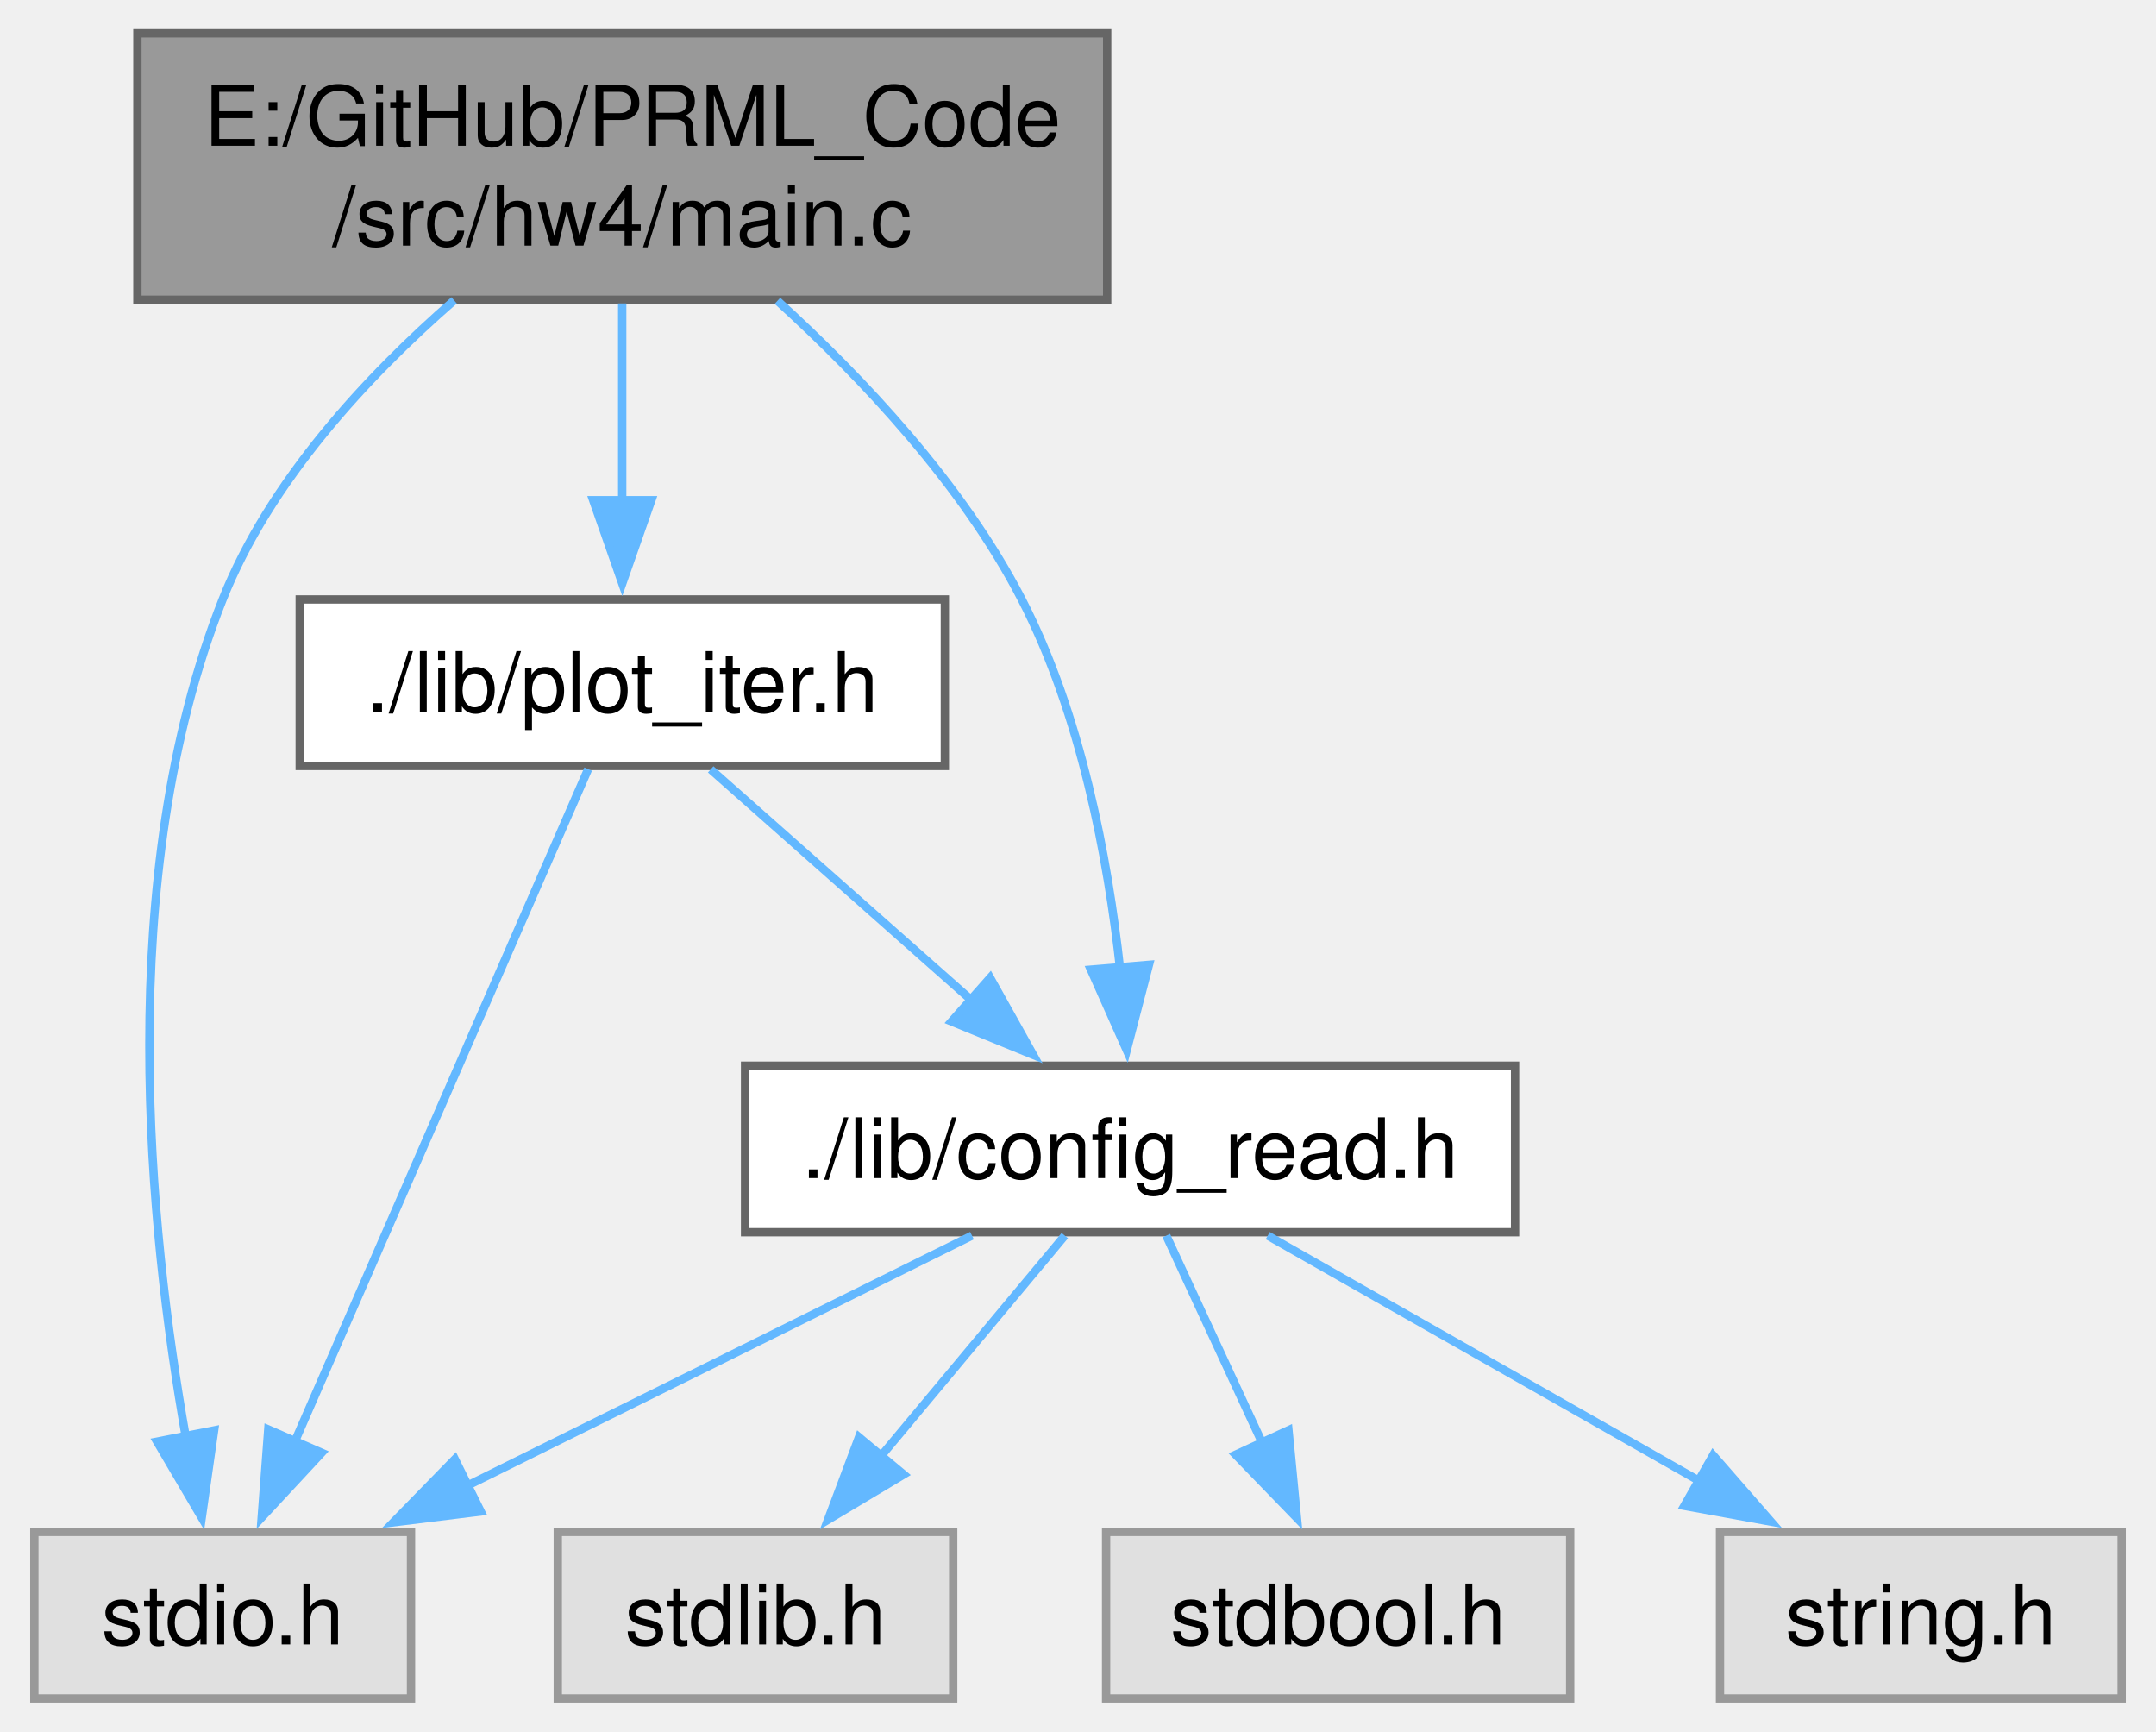
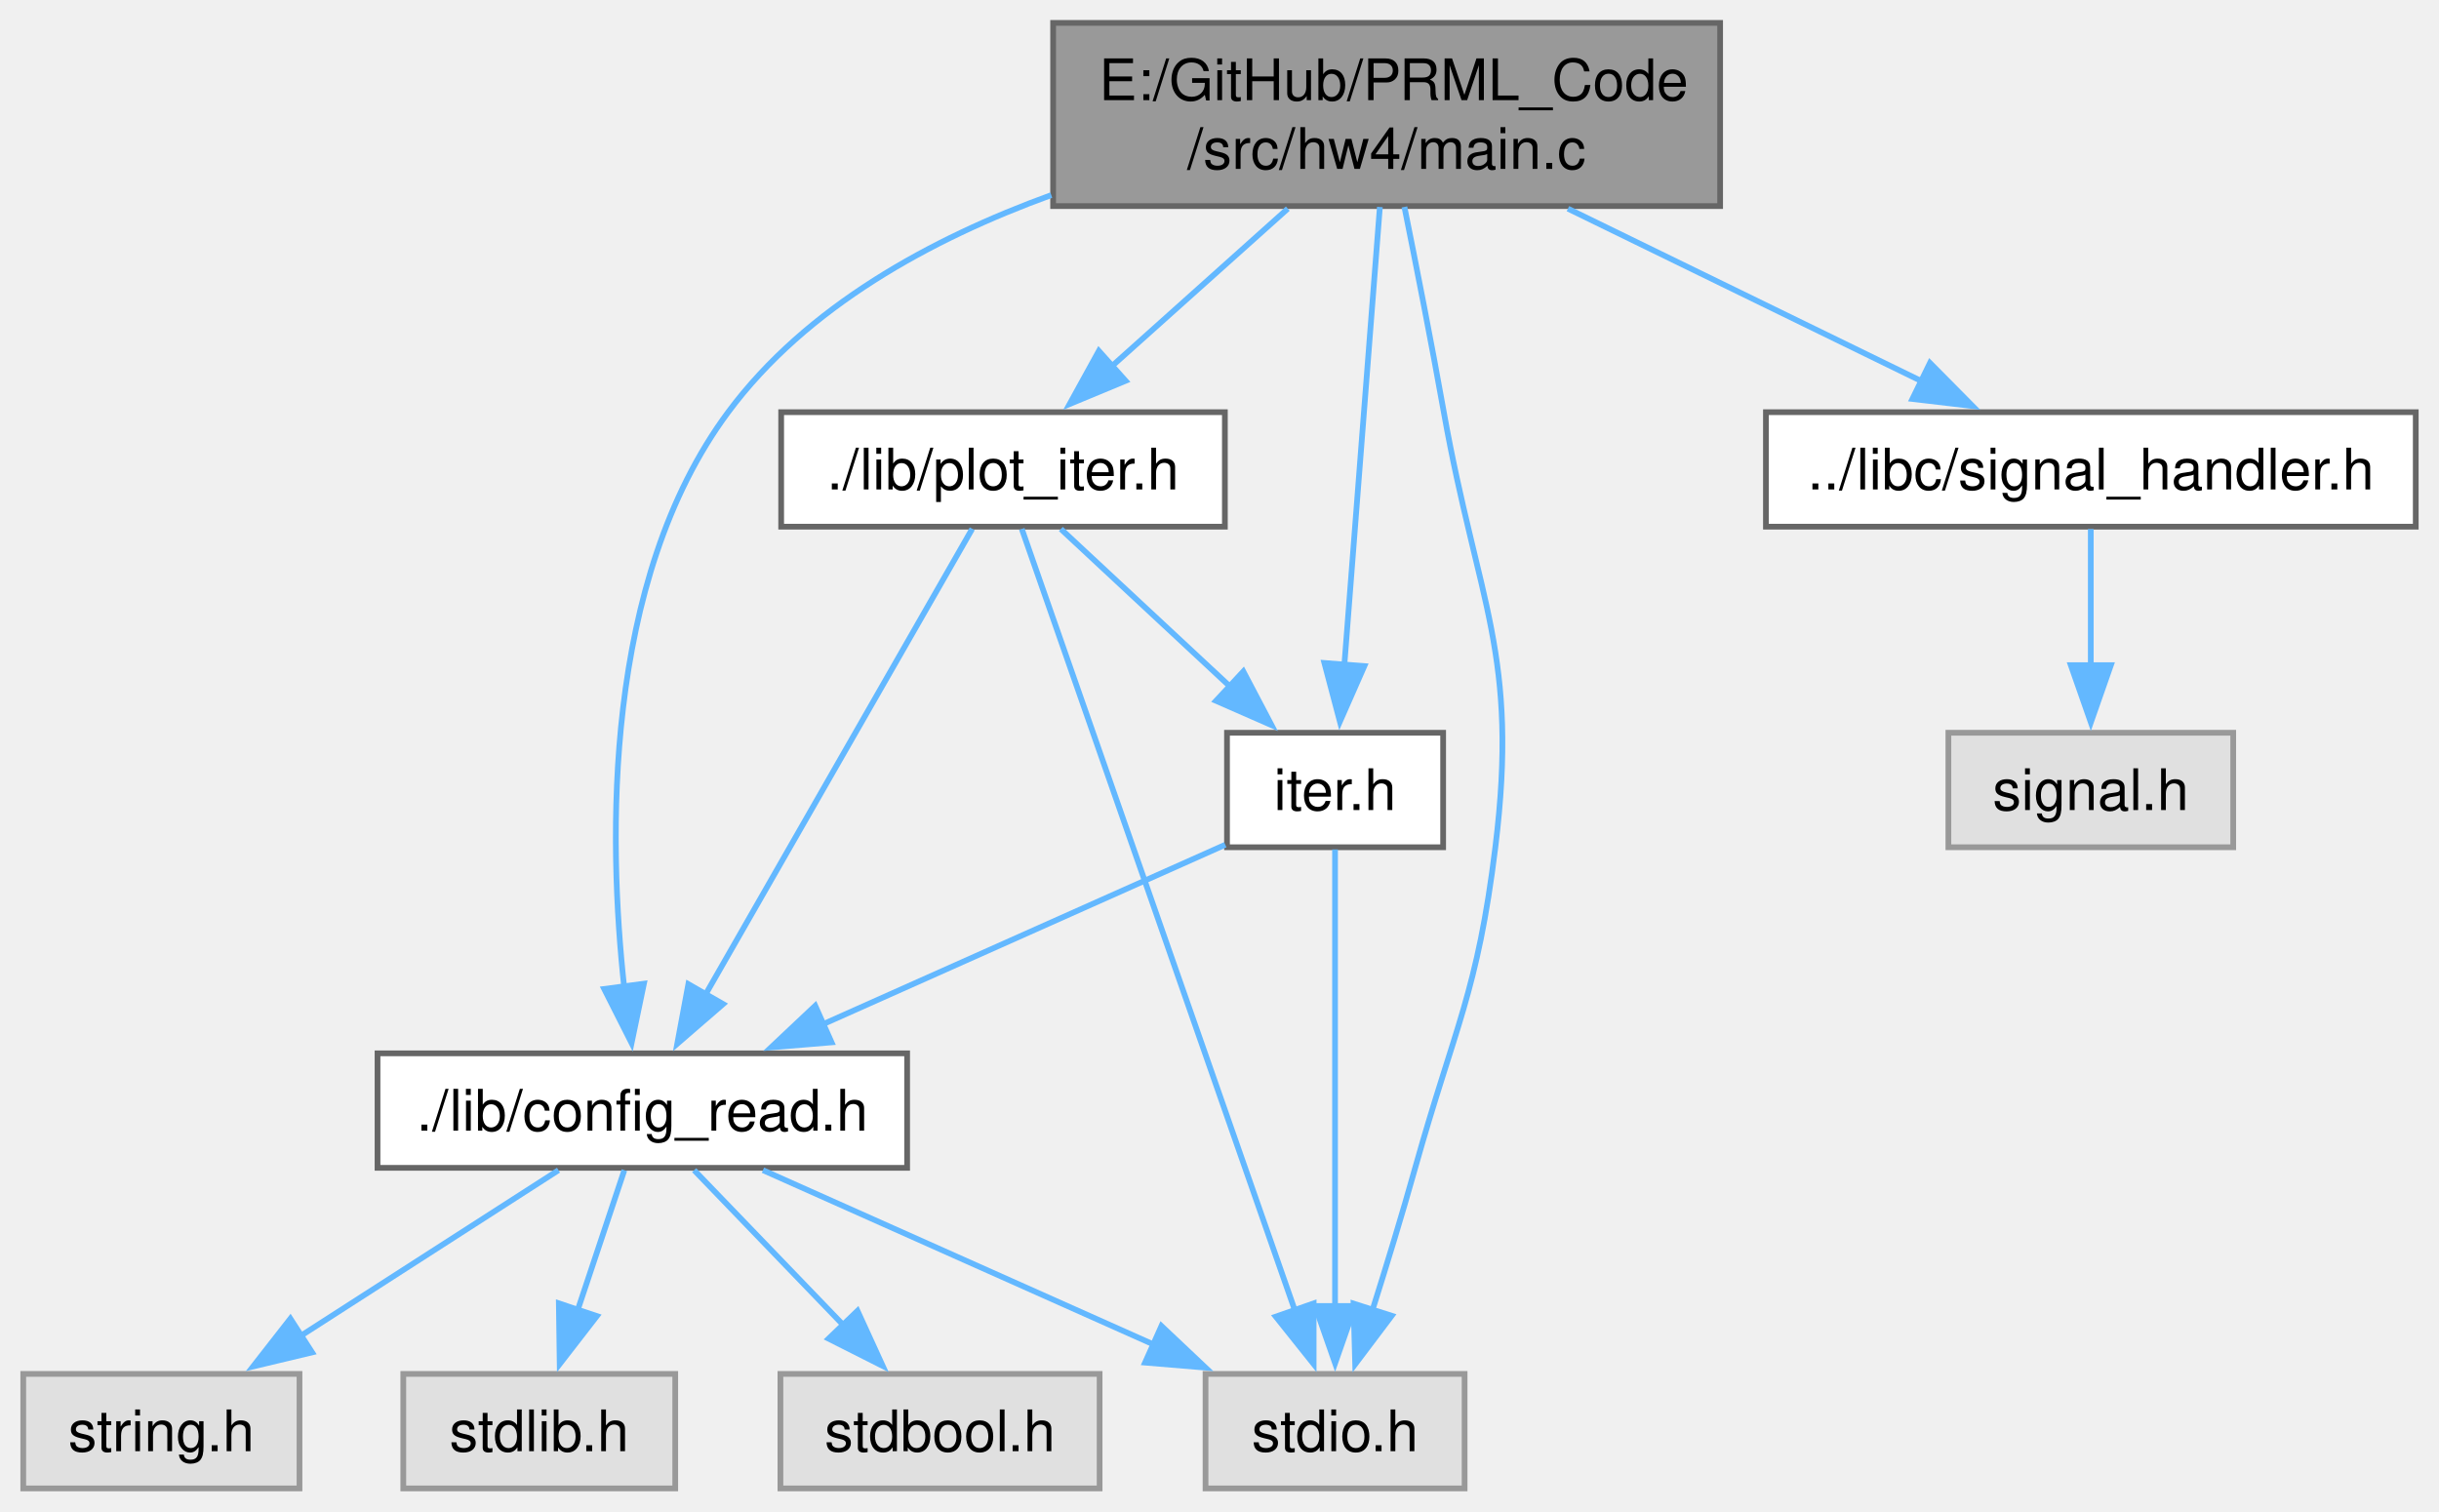
- <svg xmlns="http://www.w3.org/2000/svg" xmlns:xlink="http://www.w3.org/1999/xlink" width="259pt" height="208pt" viewBox="0.00 0.00 258.75 208.00">
-   <g id="graph0" class="graph" transform="scale(1 1) rotate(0) translate(4 204)">
+ <svg xmlns="http://www.w3.org/2000/svg" xmlns:xlink="http://www.w3.org/1999/xlink" width="426pt" height="264pt" viewBox="0.00 0.00 425.88 264.00">
+   <g id="graph0" class="graph" transform="scale(1 1) rotate(0) translate(4 260)">
    <g id="Node000001" class="node">
      <g id="a_Node000001">
        <a xlink:title="Basic demonstration for Supervised Learning Algorithm.">
-           <polygon fill="#999999" stroke="#666666" points="128.88,-200 12.38,-200 12.38,-168 128.88,-168 128.88,-200" />
-           <text text-anchor="start" x="20.38" y="-186.5" font-family="Helvetica,sans-Serif" font-size="10.00">E:/GitHub/PRML_Code</text>
-           <text text-anchor="middle" x="70.62" y="-174.5" font-family="Helvetica,sans-Serif" font-size="10.00">/src/hw4/main.c</text>
+           <polygon fill="#999999" stroke="#666666" points="296.38,-256 179.88,-256 179.88,-224 296.38,-224 296.38,-256" />
+           <text text-anchor="start" x="187.88" y="-242.5" font-family="Helvetica,sans-Serif" font-size="10.00">E:/GitHub/PRML_Code</text>
+           <text text-anchor="middle" x="238.12" y="-230.5" font-family="Helvetica,sans-Serif" font-size="10.00">/src/hw4/main.c</text>
        </a>
      </g>
    </g>
    <g id="Node000002" class="node">
      <g id="a_Node000002">
        <a xlink:title=" ">
-           <polygon fill="#e0e0e0" stroke="#999999" points="45.25,-20 0,-20 0,0 45.25,0 45.25,-20" />
-           <text text-anchor="middle" x="22.62" y="-6.5" font-family="Helvetica,sans-Serif" font-size="10.00">stdio.h</text>
+           <polygon fill="#e0e0e0" stroke="#999999" points="251.75,-20 206.5,-20 206.5,0 251.75,0 251.75,-20" />
+           <text text-anchor="middle" x="229.12" y="-6.5" font-family="Helvetica,sans-Serif" font-size="10.00">stdio.h</text>
        </a>
      </g>
    </g>
    <g id="edge1_Node000001_Node000002" class="edge">
      <g id="a_edge1_Node000001_Node000002">
        <a xlink:title=" ">
-           <path fill="none" stroke="#63b8ff" d="M50.43,-167.92C39.99,-158.82 28.27,-146.24 22.62,-132 9.44,-98.74 13.8,-56.18 18.19,-31.42" />
-           <polygon fill="#63b8ff" stroke="#63b8ff" points="21.6,-32.2 20.11,-21.72 14.74,-30.85 21.6,-32.2" />
+           <path fill="none" stroke="#63b8ff" d="M241.24,-223.85C243.28,-213.72 245.97,-200.08 248.12,-188 254.1,-154.51 261.28,-145.76 257.12,-112 253.99,-86.54 250.05,-80.7 243.12,-56 240.84,-47.83 238.1,-38.9 235.66,-31.16" />
+           <polygon fill="#63b8ff" stroke="#63b8ff" points="239.02,-30.16 232.64,-21.7 232.35,-32.29 239.02,-30.16" />
        </a>
      </g>
    </g>
    <g id="Node000003" class="node">
      <g id="a_Node000003">
        <a xlink:href="config__read_8h.html" target="_top" xlink:title=" ">
-           <polygon fill="white" stroke="#666666" points="177.88,-76 85.38,-76 85.38,-56 177.88,-56 177.88,-76" />
-           <text text-anchor="middle" x="131.62" y="-62.5" font-family="Helvetica,sans-Serif" font-size="10.00">./lib/config_read.h</text>
+           <polygon fill="white" stroke="#666666" points="154.38,-76 61.88,-76 61.88,-56 154.38,-56 154.38,-76" />
+           <text text-anchor="middle" x="108.12" y="-62.5" font-family="Helvetica,sans-Serif" font-size="10.00">./lib/config_read.h</text>
        </a>
      </g>
    </g>
    <g id="edge2_Node000001_Node000003" class="edge">
      <g id="a_edge2_Node000001_Node000003">
        <a xlink:title=" ">
-           <path fill="none" stroke="#63b8ff" d="M89.27,-167.87C99.49,-158.58 111.49,-145.83 118.62,-132 125.74,-118.2 128.97,-100.9 130.43,-87.62" />
-           <polygon fill="#63b8ff" stroke="#63b8ff" points="133.9,-88.12 131.23,-77.86 126.92,-87.54 133.9,-88.12" />
+           <path fill="none" stroke="#63b8ff" d="M179.56,-225.92C158.59,-218.31 136.79,-206.42 123.12,-188 101.23,-158.49 102.13,-113.36 104.98,-87.37" />
+           <polygon fill="#63b8ff" stroke="#63b8ff" points="108.41,-88.17 106.25,-77.8 101.47,-87.25 108.41,-88.17" />
        </a>
      </g>
    </g>
    <g id="Node000007" class="node">
      <g id="a_Node000007">
        <a xlink:href="plot__iter_8h.html" target="_top" xlink:title="Create a gnuplot drawing API for iter.h.">
-           <polygon fill="white" stroke="#666666" points="109.38,-132 31.88,-132 31.88,-112 109.38,-112 109.38,-132" />
-           <text text-anchor="middle" x="70.62" y="-118.5" font-family="Helvetica,sans-Serif" font-size="10.00">./lib/plot_iter.h</text>
+           <polygon fill="white" stroke="#666666" points="209.88,-188 132.38,-188 132.38,-168 209.88,-168 209.88,-188" />
+           <text text-anchor="middle" x="171.12" y="-174.5" font-family="Helvetica,sans-Serif" font-size="10.00">./lib/plot_iter.h</text>
        </a>
      </g>
    </g>
    <g id="edge7_Node000001_Node000007" class="edge">
      <g id="a_edge7_Node000001_Node000007">
        <a xlink:title=" ">
-           <path fill="none" stroke="#63b8ff" d="M70.62,-167.55C70.62,-160.34 70.62,-151.66 70.62,-143.88" />
-           <polygon fill="#63b8ff" stroke="#63b8ff" points="74.13,-143.92 70.63,-133.92 67.13,-143.92 74.13,-143.92" />
+           <path fill="none" stroke="#63b8ff" d="M220.87,-223.55C211.47,-215.13 199.81,-204.69 190.15,-196.04" />
+           <polygon fill="#63b8ff" stroke="#63b8ff" points="192.54,-193.48 182.76,-189.42 187.87,-198.7 192.54,-193.48" />
+         </a>
+       </g>
+     </g>
+     <g id="Node000008" class="node">
+       <g id="a_Node000008">
+         <a xlink:href="iter_8h.html" target="_top" xlink:title="Iterate through points and fine the point closest to the intersection of lines.">
+           <polygon fill="white" stroke="#666666" points="248,-132 210.25,-132 210.25,-112 248,-112 248,-132" />
+           <text text-anchor="middle" x="229.12" y="-118.5" font-family="Helvetica,sans-Serif" font-size="10.00">iter.h</text>
+         </a>
+       </g>
+     </g>
+     <g id="edge13_Node000001_Node000008" class="edge">
+       <g id="a_edge13_Node000001_Node000008">
+         <a xlink:title=" ">
+           <path fill="none" stroke="#63b8ff" d="M236.95,-223.84C235.36,-203.32 232.51,-166.63 230.73,-143.62" />
+           <polygon fill="#63b8ff" stroke="#63b8ff" points="234.24,-143.65 229.97,-133.95 227.26,-144.19 234.24,-143.65" />
+         </a>
+       </g>
+     </g>
+     <g id="Node000009" class="node">
+       <g id="a_Node000009">
+         <a xlink:href="signal__handler_8h.html" target="_top" xlink:title="Defines custom signal handler. Ref:">
+           <polygon fill="white" stroke="#666666" points="417.88,-188 304.38,-188 304.38,-168 417.88,-168 417.88,-188" />
+           <text text-anchor="middle" x="361.12" y="-174.5" font-family="Helvetica,sans-Serif" font-size="10.00">../libc/signal_handler.h</text>
+         </a>
+       </g>
+     </g>
+     <g id="edge14_Node000001_Node000009" class="edge">
+       <g id="a_edge14_Node000001_Node000009">
+         <a xlink:title=" ">
+           <path fill="none" stroke="#63b8ff" d="M269.8,-223.55C288.84,-214.26 312.91,-202.52 331.56,-193.42" />
+           <polygon fill="#63b8ff" stroke="#63b8ff" points="333.03,-196.6 340.48,-189.07 329.96,-190.31 333.03,-196.6" />
        </a>
      </g>
    </g>
    <g id="edge3_Node000003_Node000002" class="edge">
      <g id="a_edge3_Node000003_Node000002">
        <a xlink:title=" ">
-           <path fill="none" stroke="#63b8ff" d="M112.64,-55.59C95.86,-47.28 71.13,-35.03 51.84,-25.47" />
-           <polygon fill="#63b8ff" stroke="#63b8ff" points="53.63,-22.45 43.12,-21.15 50.52,-28.73 53.63,-22.45" />
+           <path fill="none" stroke="#63b8ff" d="M129.2,-55.59C148.08,-47.17 176.04,-34.69 197.59,-25.07" />
+           <polygon fill="#63b8ff" stroke="#63b8ff" points="198.8,-28.37 206.5,-21.1 195.94,-21.98 198.8,-28.37" />
        </a>
      </g>
    </g>
    <g id="Node000004" class="node">
      <g id="a_Node000004">
        <a xlink:title=" ">
-           <polygon fill="#e0e0e0" stroke="#999999" points="110.38,-20 62.88,-20 62.88,0 110.38,0 110.38,-20" />
-           <text text-anchor="middle" x="86.62" y="-6.5" font-family="Helvetica,sans-Serif" font-size="10.00">stdlib.h</text>
+           <polygon fill="#e0e0e0" stroke="#999999" points="113.88,-20 66.38,-20 66.38,0 113.88,0 113.88,-20" />
+           <text text-anchor="middle" x="90.12" y="-6.5" font-family="Helvetica,sans-Serif" font-size="10.00">stdlib.h</text>
        </a>
      </g>
    </g>
    <g id="edge4_Node000003_Node000004" class="edge">
      <g id="a_edge4_Node000003_Node000004">
        <a xlink:title=" ">
-           <path fill="none" stroke="#63b8ff" d="M123.79,-55.59C117.66,-48.24 108.95,-37.8 101.51,-28.87" />
-           <polygon fill="#63b8ff" stroke="#63b8ff" points="104.43,-26.9 95.34,-21.46 99.06,-31.38 104.43,-26.9" />
+           <path fill="none" stroke="#63b8ff" d="M104.99,-55.59C102.74,-48.86 99.64,-39.53 96.84,-31.15" />
+           <polygon fill="#63b8ff" stroke="#63b8ff" points="100.19,-30.11 93.7,-21.73 93.55,-32.33 100.19,-30.11" />
        </a>
      </g>
    </g>
    <g id="Node000005" class="node">
      <g id="a_Node000005">
        <a xlink:title=" ">
-           <polygon fill="#e0e0e0" stroke="#999999" points="184.5,-20 128.75,-20 128.75,0 184.5,0 184.5,-20" />
-           <text text-anchor="middle" x="156.62" y="-6.5" font-family="Helvetica,sans-Serif" font-size="10.00">stdbool.h</text>
+           <polygon fill="#e0e0e0" stroke="#999999" points="188,-20 132.25,-20 132.25,0 188,0 188,-20" />
+           <text text-anchor="middle" x="160.12" y="-6.5" font-family="Helvetica,sans-Serif" font-size="10.00">stdbool.h</text>
        </a>
      </g>
    </g>
    <g id="edge5_Node000003_Node000005" class="edge">
      <g id="a_edge5_Node000003_Node000005">
        <a xlink:title=" ">
-           <path fill="none" stroke="#63b8ff" d="M135.98,-55.59C139.17,-48.7 143.61,-39.1 147.56,-30.57" />
-           <polygon fill="#63b8ff" stroke="#63b8ff" points="150.66,-32.22 151.68,-21.67 144.31,-29.28 150.66,-32.22" />
+           <path fill="none" stroke="#63b8ff" d="M117.18,-55.59C124.34,-48.16 134.53,-37.58 143.19,-28.58" />
+           <polygon fill="#63b8ff" stroke="#63b8ff" points="145.71,-31.02 150.12,-21.39 140.66,-26.16 145.71,-31.02" />
        </a>
      </g>
    </g>
    <g id="Node000006" class="node">
      <g id="a_Node000006">
        <a xlink:title=" ">
-           <polygon fill="#e0e0e0" stroke="#999999" points="250.75,-20 202.5,-20 202.5,0 250.75,0 250.75,-20" />
-           <text text-anchor="middle" x="226.62" y="-6.5" font-family="Helvetica,sans-Serif" font-size="10.00">string.h</text>
+           <polygon fill="#e0e0e0" stroke="#999999" points="48.25,-20 0,-20 0,0 48.25,0 48.25,-20" />
+           <text text-anchor="middle" x="24.12" y="-6.5" font-family="Helvetica,sans-Serif" font-size="10.00">string.h</text>
        </a>
      </g>
    </g>
    <g id="edge6_Node000003_Node000006" class="edge">
      <g id="a_edge6_Node000003_Node000006">
        <a xlink:title=" ">
-           <path fill="none" stroke="#63b8ff" d="M148.17,-55.59C162.52,-47.44 183.55,-35.48 200.23,-26" />
-           <polygon fill="#63b8ff" stroke="#63b8ff" points="201.67,-29.21 208.63,-21.23 198.21,-23.13 201.67,-29.21" />
+           <path fill="none" stroke="#63b8ff" d="M93.49,-55.59C81.04,-47.59 62.91,-35.93 48.3,-26.54" />
+           <polygon fill="#63b8ff" stroke="#63b8ff" points="50.45,-23.76 40.14,-21.3 46.66,-29.65 50.45,-23.76" />
        </a>
      </g>
    </g>
    <g id="edge8_Node000007_Node000002" class="edge">
      <g id="a_edge8_Node000007_Node000002">
        <a xlink:title=" ">
-           <path fill="none" stroke="#63b8ff" d="M66.53,-111.62C58.74,-93.76 41.62,-54.53 31.21,-30.67" />
-           <polygon fill="#63b8ff" stroke="#63b8ff" points="34.52,-29.51 27.31,-21.74 28.1,-32.31 34.52,-29.51" />
+           <path fill="none" stroke="#63b8ff" d="M174.41,-167.6C183.58,-141.35 209.62,-66.84 222.18,-30.89" />
+           <polygon fill="#63b8ff" stroke="#63b8ff" points="225.38,-32.32 225.38,-21.73 218.77,-30.01 225.38,-32.32" />
        </a>
      </g>
    </g>
    <g id="edge9_Node000007_Node000003" class="edge">
      <g id="a_edge9_Node000007_Node000003">
        <a xlink:title=" ">
-           <path fill="none" stroke="#63b8ff" d="M81.25,-111.59C89.91,-103.93 102.36,-92.91 112.71,-83.75" />
-           <polygon fill="#63b8ff" stroke="#63b8ff" points="114.82,-86.55 119.99,-77.3 110.18,-81.31 114.82,-86.55" />
+           <path fill="none" stroke="#63b8ff" d="M165.75,-167.62C155.43,-149.6 132.64,-109.81 119.02,-86.02" />
+           <polygon fill="#63b8ff" stroke="#63b8ff" points="122.24,-84.61 114.23,-77.67 116.17,-88.09 122.24,-84.61" />
+         </a>
+       </g>
+     </g>
+     <g id="edge10_Node000007_Node000008" class="edge">
+       <g id="a_edge10_Node000007_Node000008">
+         <a xlink:title=" ">
+           <path fill="none" stroke="#63b8ff" d="M181.23,-167.59C189.38,-160.01 201.06,-149.13 210.84,-140.02" />
+           <polygon fill="#63b8ff" stroke="#63b8ff" points="213.1,-142.71 218.03,-133.33 208.33,-137.58 213.1,-142.71" />
+         </a>
+       </g>
+     </g>
+     <g id="edge11_Node000008_Node000002" class="edge">
+       <g id="a_edge11_Node000008_Node000002">
+         <a xlink:title=" ">
+           <path fill="none" stroke="#63b8ff" d="M229.12,-111.62C229.12,-94.01 229.12,-55.59 229.12,-31.65" />
+           <polygon fill="#63b8ff" stroke="#63b8ff" points="232.63,-31.87 229.13,-21.87 225.63,-31.87 232.63,-31.87" />
+         </a>
+       </g>
+     </g>
+     <g id="edge12_Node000008_Node000003" class="edge">
+       <g id="a_edge12_Node000008_Node000003">
+         <a xlink:title=" ">
+           <path fill="none" stroke="#63b8ff" d="M209.95,-112.44C191.05,-104.01 161.85,-90.98 139.56,-81.03" />
+           <polygon fill="#63b8ff" stroke="#63b8ff" points="141.18,-77.92 130.62,-77.04 138.33,-84.31 141.18,-77.92" />
+         </a>
+       </g>
+     </g>
+     <g id="Node000010" class="node">
+       <g id="a_Node000010">
+         <a xlink:title=" ">
+           <polygon fill="#e0e0e0" stroke="#999999" points="386,-132 336.25,-132 336.25,-112 386,-112 386,-132" />
+           <text text-anchor="middle" x="361.12" y="-118.5" font-family="Helvetica,sans-Serif" font-size="10.00">signal.h</text>
+         </a>
+       </g>
+     </g>
+     <g id="edge15_Node000009_Node000010" class="edge">
+       <g id="a_edge15_Node000009_Node000010">
+         <a xlink:title=" ">
+           <path fill="none" stroke="#63b8ff" d="M361.12,-167.59C361.12,-161.01 361.12,-151.96 361.12,-143.73" />
+           <polygon fill="#63b8ff" stroke="#63b8ff" points="364.63,-143.81 361.13,-133.81 357.63,-143.81 364.63,-143.81" />
        </a>
      </g>
    </g>
  </g>
</svg>
